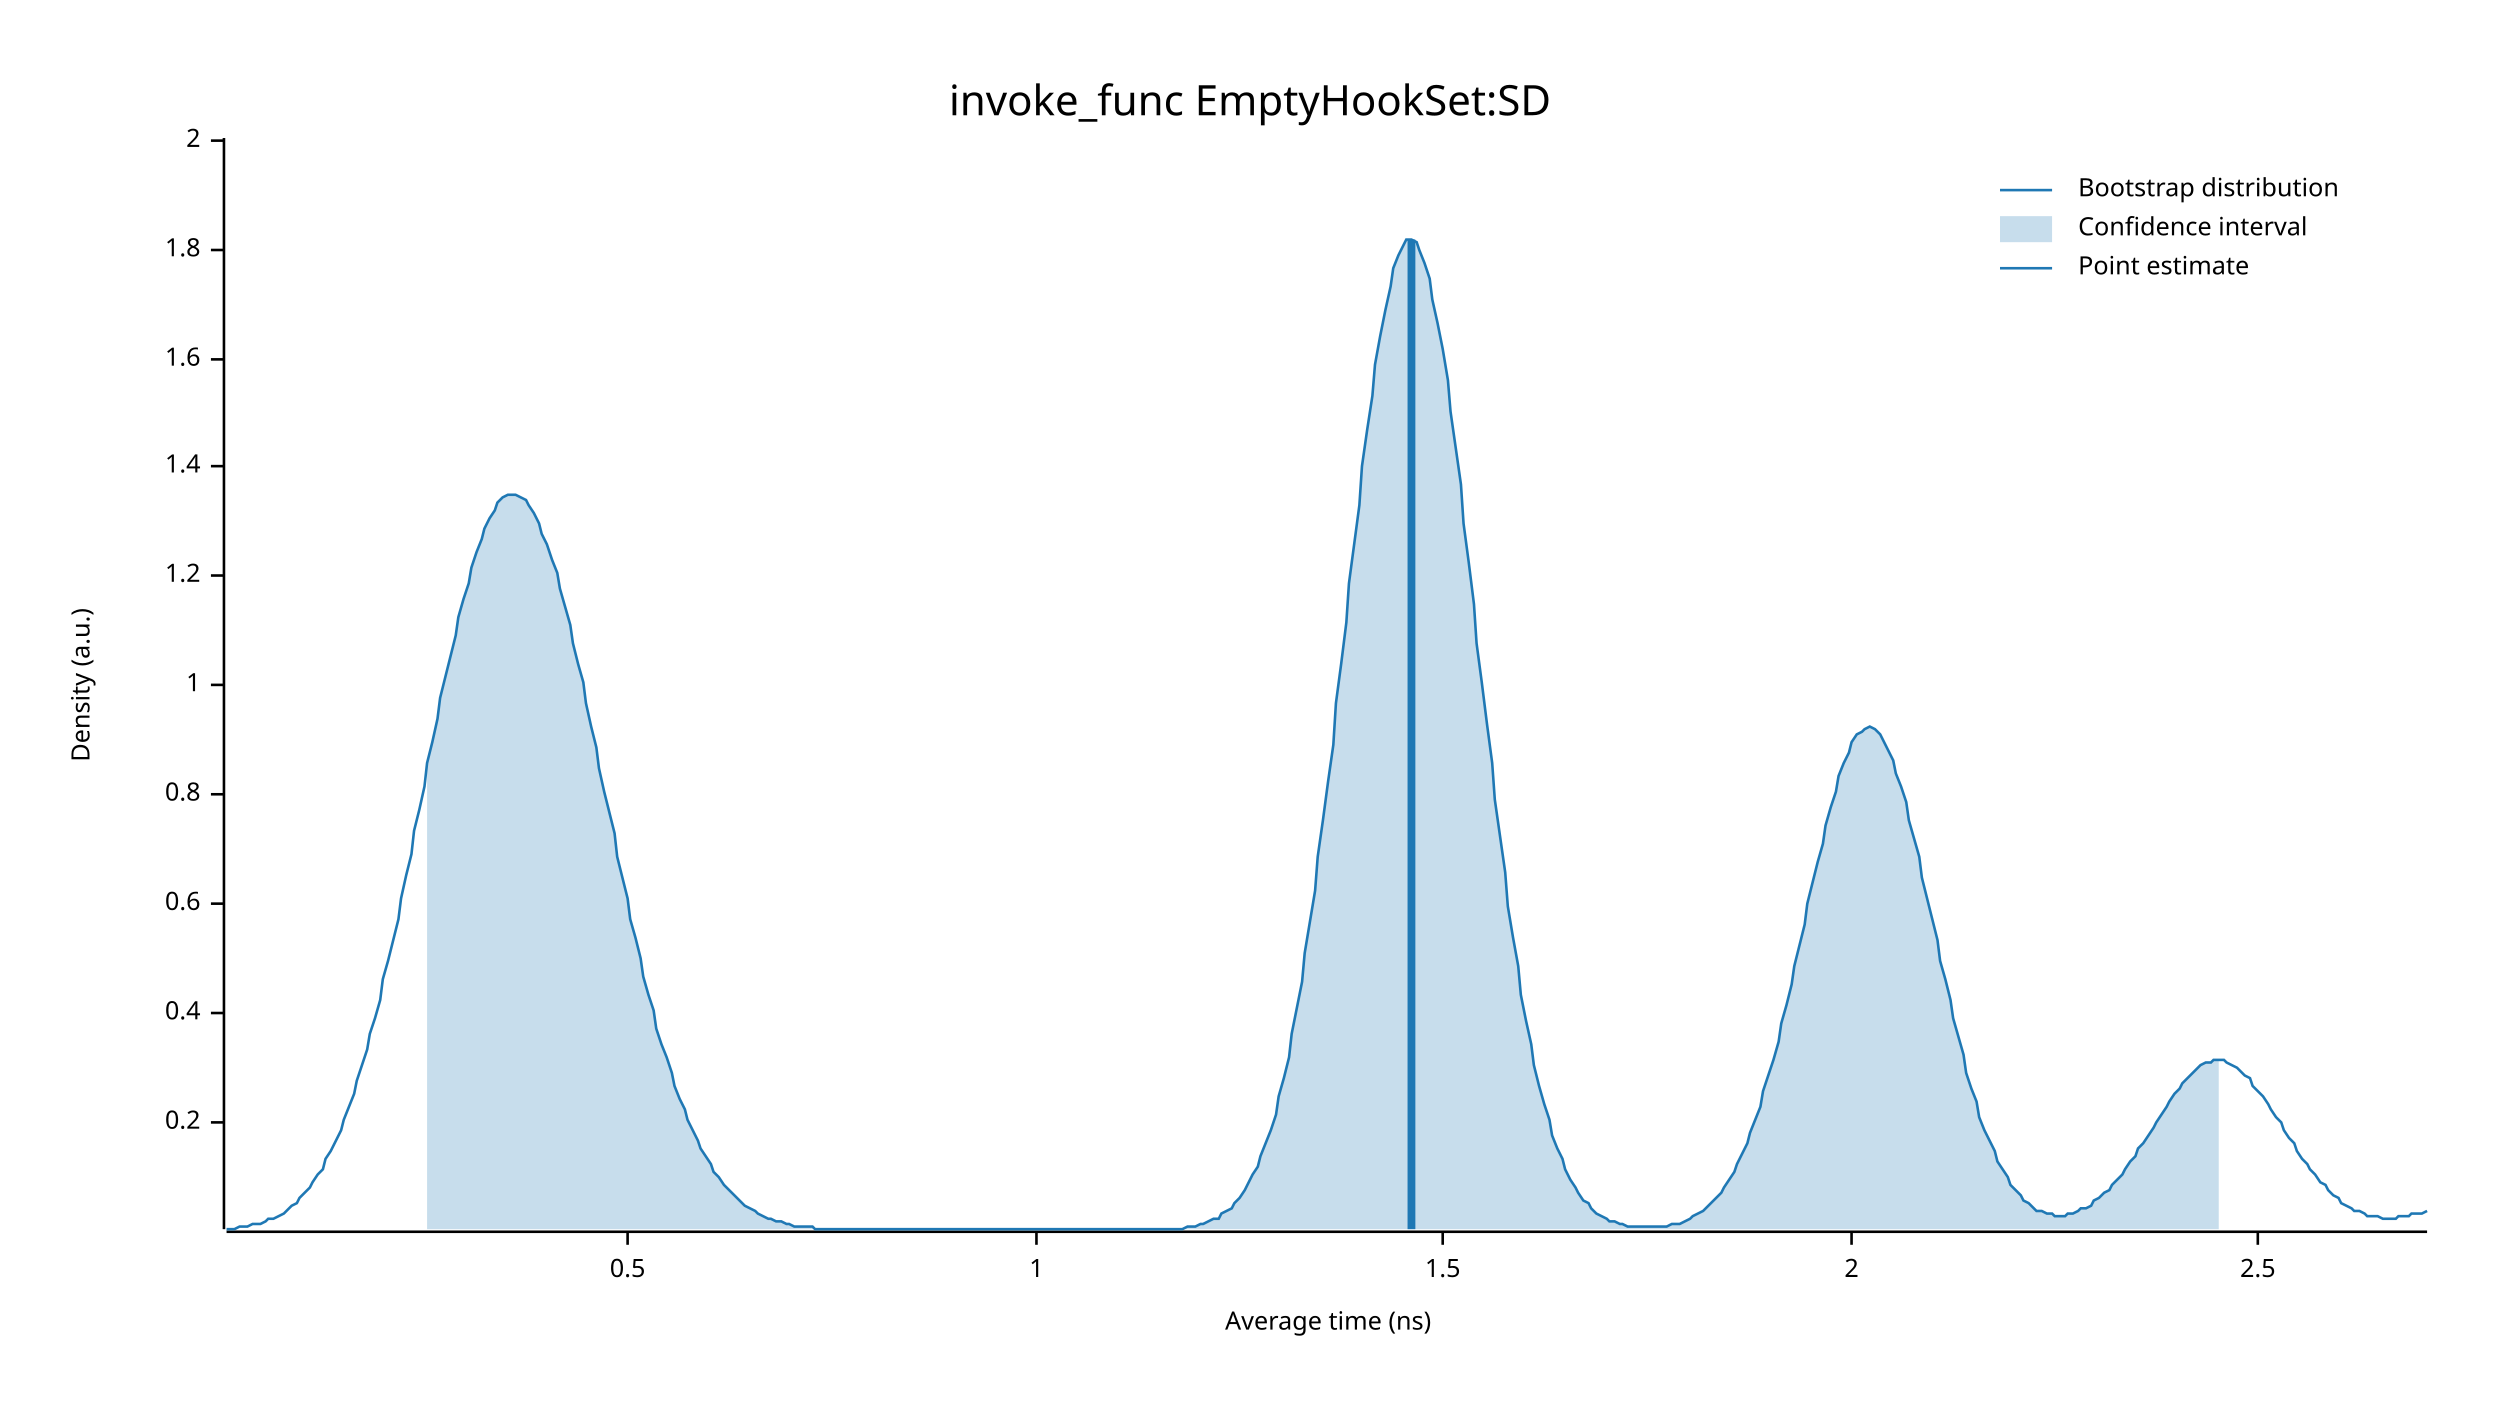
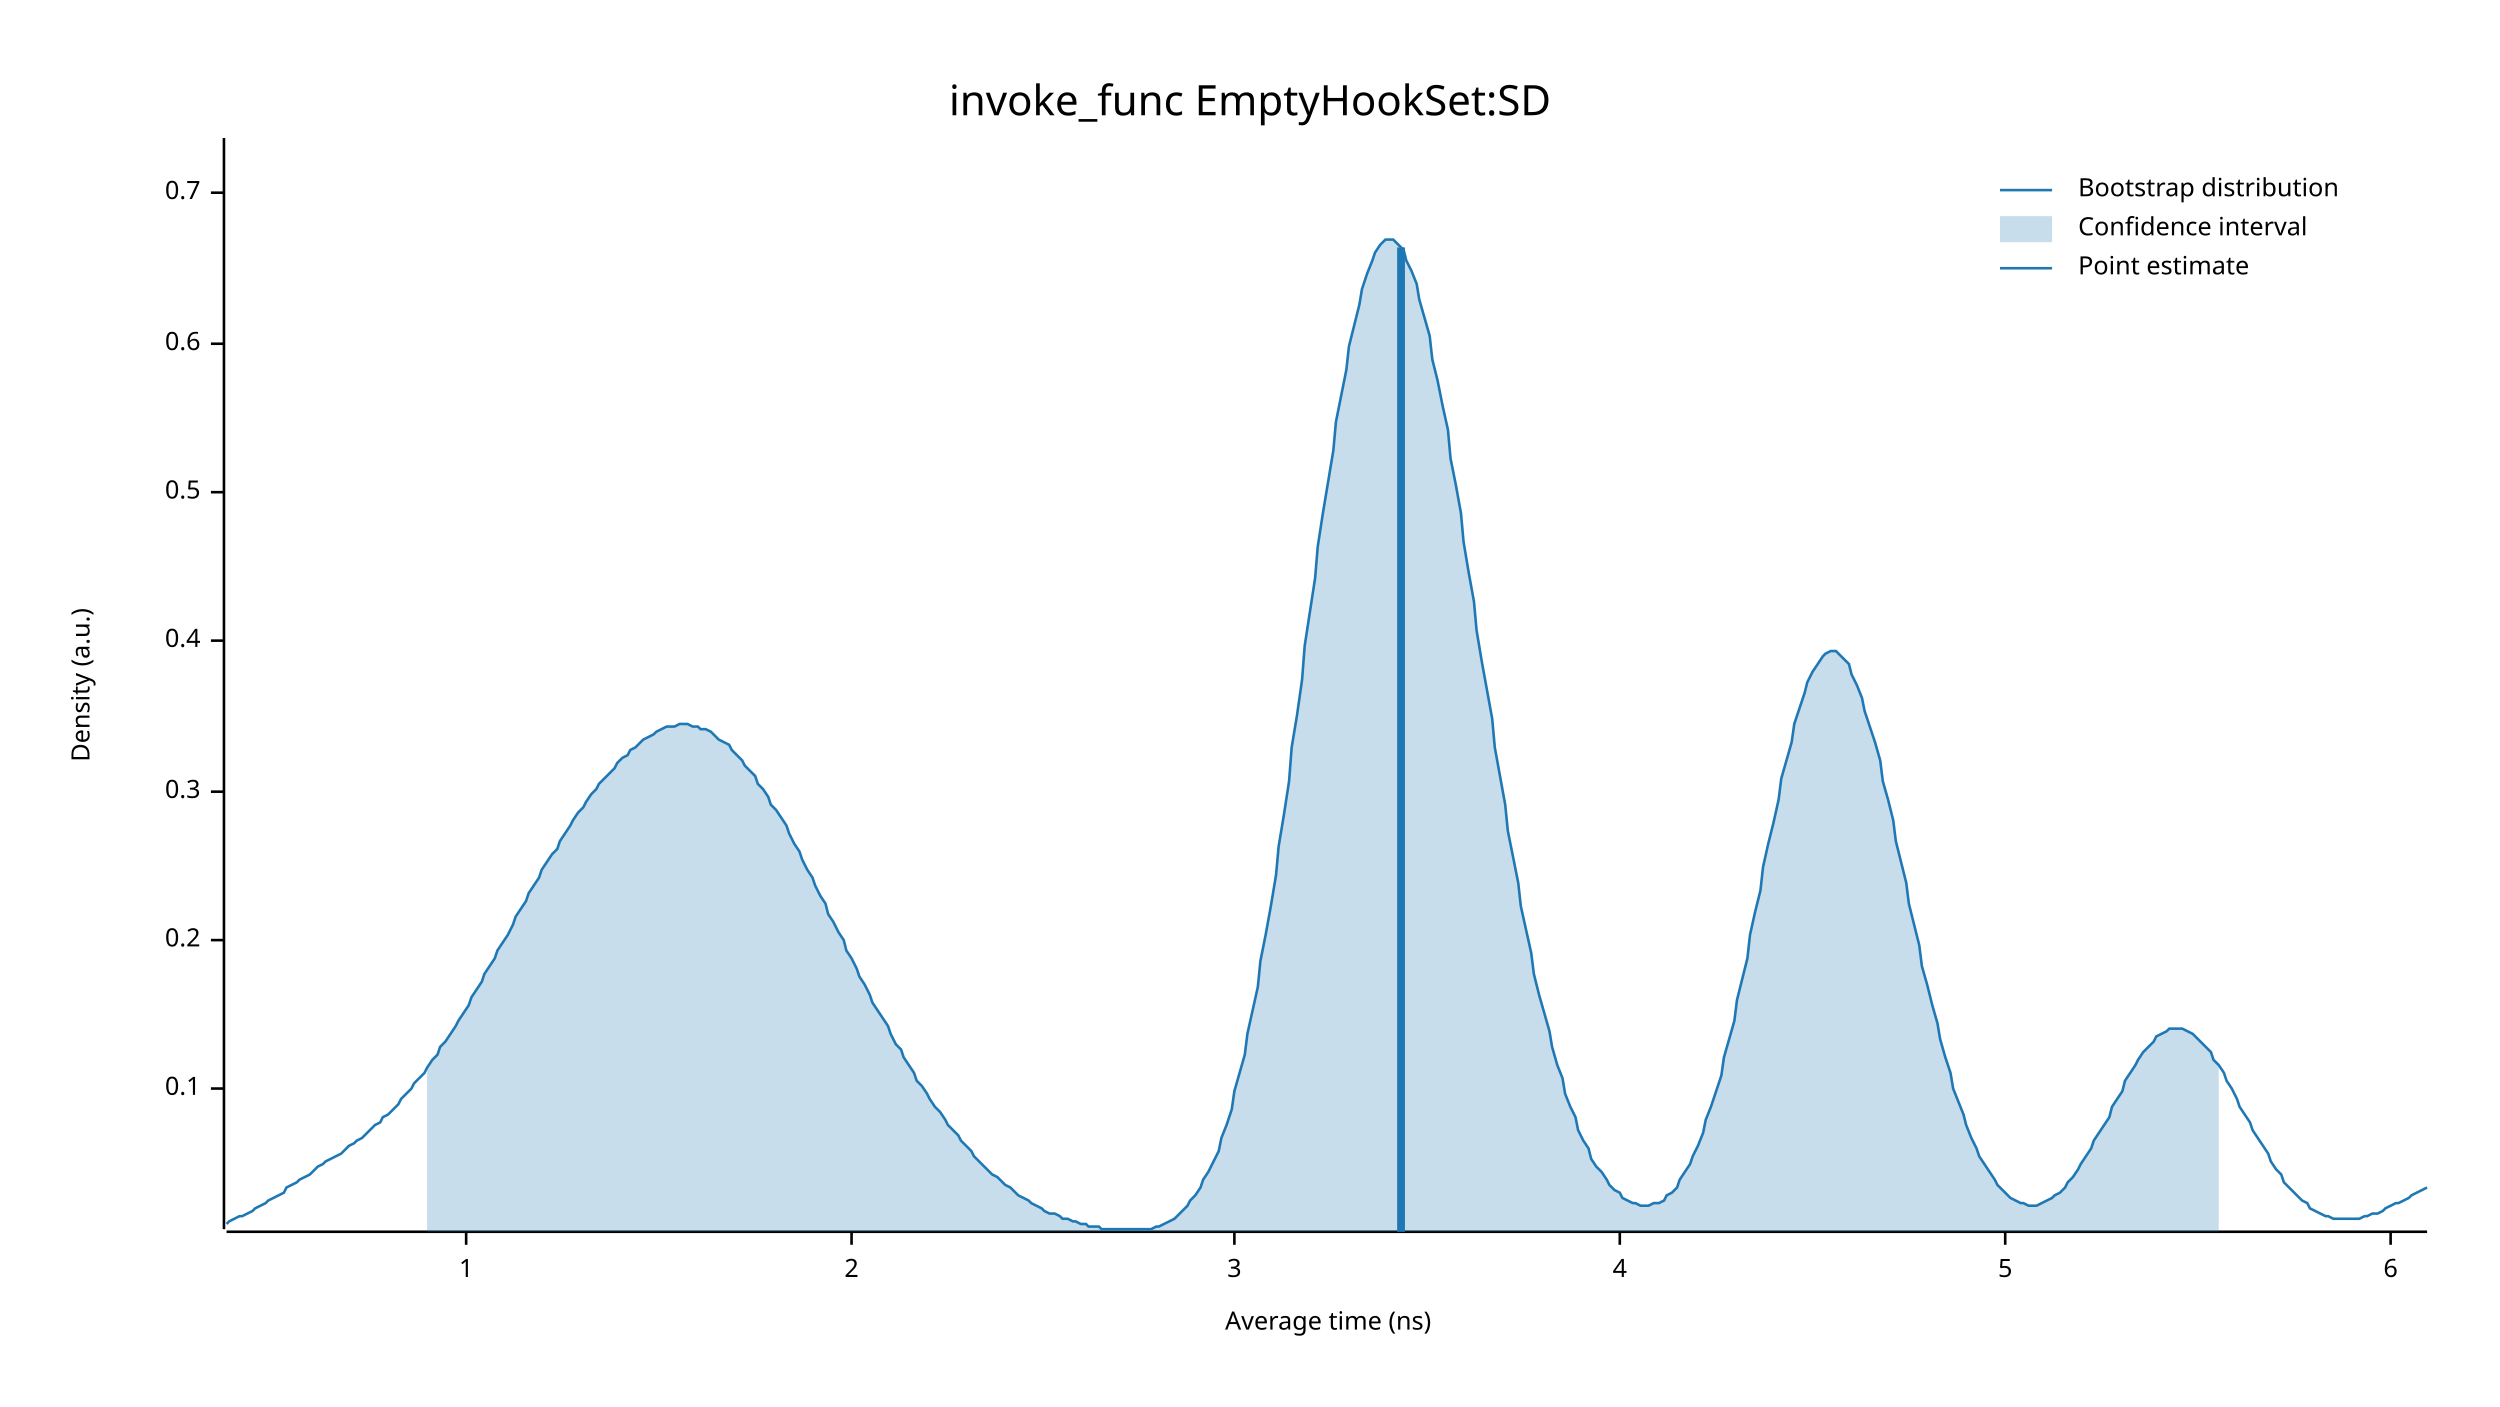
<svg xmlns="http://www.w3.org/2000/svg" width="960" height="540" viewBox="0 0 960 540">
  <text x="480" y="32" dy="0.76em" text-anchor="middle" font-family="sans-serif" font-size="16.129" opacity="1" fill="#000000">
invoke_func EmptyHookSet:SD
</text>
  <text x="27" y="263" dy="0.76em" text-anchor="middle" font-family="sans-serif" font-size="9.677" opacity="1" fill="#000000" transform="rotate(270, 27, 263)">
Density (a.u.)
</text>
  <text x="510" y="513" dy="-0.5ex" text-anchor="middle" font-family="sans-serif" font-size="9.677" opacity="1" fill="#000000">
Average time (ns)
</text>
  <polyline fill="none" opacity="1" stroke="#000000" stroke-width="1" points="86,53 86,472 " />
-   <text x="77" y="431" dy="0.5ex" text-anchor="end" font-family="sans-serif" font-size="9.677" opacity="1" fill="#000000">
+   <text x="77" y="418" dy="0.5ex" text-anchor="end" font-family="sans-serif" font-size="9.677" opacity="1" fill="#000000">
+ 0.1
+ </text>
+   <polyline fill="none" opacity="1" stroke="#000000" stroke-width="1" points="81,418 86,418 " />
+   <text x="77" y="361" dy="0.5ex" text-anchor="end" font-family="sans-serif" font-size="9.677" opacity="1" fill="#000000">
0.2
</text>
-   <polyline fill="none" opacity="1" stroke="#000000" stroke-width="1" points="81,431 86,431 " />
-   <text x="77" y="389" dy="0.5ex" text-anchor="end" font-family="sans-serif" font-size="9.677" opacity="1" fill="#000000">
+   <polyline fill="none" opacity="1" stroke="#000000" stroke-width="1" points="81,361 86,361 " />
+   <text x="77" y="304" dy="0.5ex" text-anchor="end" font-family="sans-serif" font-size="9.677" opacity="1" fill="#000000">
+ 0.3
+ </text>
+   <polyline fill="none" opacity="1" stroke="#000000" stroke-width="1" points="81,304 86,304 " />
+   <text x="77" y="246" dy="0.5ex" text-anchor="end" font-family="sans-serif" font-size="9.677" opacity="1" fill="#000000">
0.4
</text>
-   <polyline fill="none" opacity="1" stroke="#000000" stroke-width="1" points="81,389 86,389 " />
-   <text x="77" y="347" dy="0.5ex" text-anchor="end" font-family="sans-serif" font-size="9.677" opacity="1" fill="#000000">
+   <polyline fill="none" opacity="1" stroke="#000000" stroke-width="1" points="81,246 86,246 " />
+   <text x="77" y="189" dy="0.5ex" text-anchor="end" font-family="sans-serif" font-size="9.677" opacity="1" fill="#000000">
+ 0.5
+ </text>
+   <polyline fill="none" opacity="1" stroke="#000000" stroke-width="1" points="81,189 86,189 " />
+   <text x="77" y="132" dy="0.5ex" text-anchor="end" font-family="sans-serif" font-size="9.677" opacity="1" fill="#000000">
0.6
</text>
-   <polyline fill="none" opacity="1" stroke="#000000" stroke-width="1" points="81,347 86,347 " />
-   <text x="77" y="305" dy="0.5ex" text-anchor="end" font-family="sans-serif" font-size="9.677" opacity="1" fill="#000000">
- 0.8
+   <polyline fill="none" opacity="1" stroke="#000000" stroke-width="1" points="81,132 86,132 " />
+   <text x="77" y="74" dy="0.5ex" text-anchor="end" font-family="sans-serif" font-size="9.677" opacity="1" fill="#000000">
+ 0.7
</text>
-   <polyline fill="none" opacity="1" stroke="#000000" stroke-width="1" points="81,305 86,305 " />
-   <text x="77" y="263" dy="0.5ex" text-anchor="end" font-family="sans-serif" font-size="9.677" opacity="1" fill="#000000">
+   <polyline fill="none" opacity="1" stroke="#000000" stroke-width="1" points="81,74 86,74 " />
+   <polyline fill="none" opacity="1" stroke="#000000" stroke-width="1" points="87,473 932,473 " />
+   <text x="179" y="483" dy="0.76em" text-anchor="middle" font-family="sans-serif" font-size="9.677" opacity="1" fill="#000000">
1
</text>
-   <polyline fill="none" opacity="1" stroke="#000000" stroke-width="1" points="81,263 86,263 " />
-   <text x="77" y="221" dy="0.5ex" text-anchor="end" font-family="sans-serif" font-size="9.677" opacity="1" fill="#000000">
- 1.2
- </text>
-   <polyline fill="none" opacity="1" stroke="#000000" stroke-width="1" points="81,221 86,221 " />
-   <text x="77" y="179" dy="0.5ex" text-anchor="end" font-family="sans-serif" font-size="9.677" opacity="1" fill="#000000">
- 1.4
- </text>
-   <polyline fill="none" opacity="1" stroke="#000000" stroke-width="1" points="81,179 86,179 " />
-   <text x="77" y="138" dy="0.5ex" text-anchor="end" font-family="sans-serif" font-size="9.677" opacity="1" fill="#000000">
- 1.6
- </text>
-   <polyline fill="none" opacity="1" stroke="#000000" stroke-width="1" points="81,138 86,138 " />
-   <text x="77" y="96" dy="0.5ex" text-anchor="end" font-family="sans-serif" font-size="9.677" opacity="1" fill="#000000">
- 1.8
- </text>
-   <polyline fill="none" opacity="1" stroke="#000000" stroke-width="1" points="81,96 86,96 " />
-   <text x="77" y="54" dy="0.5ex" text-anchor="end" font-family="sans-serif" font-size="9.677" opacity="1" fill="#000000">
+   <polyline fill="none" opacity="1" stroke="#000000" stroke-width="1" points="179,473 179,478 " />
+   <text x="327" y="483" dy="0.76em" text-anchor="middle" font-family="sans-serif" font-size="9.677" opacity="1" fill="#000000">
2
</text>
-   <polyline fill="none" opacity="1" stroke="#000000" stroke-width="1" points="81,54 86,54 " />
-   <polyline fill="none" opacity="1" stroke="#000000" stroke-width="1" points="87,473 932,473 " />
-   <text x="241" y="483" dy="0.76em" text-anchor="middle" font-family="sans-serif" font-size="9.677" opacity="1" fill="#000000">
- 0.5
+   <polyline fill="none" opacity="1" stroke="#000000" stroke-width="1" points="327,473 327,478 " />
+   <text x="474" y="483" dy="0.76em" text-anchor="middle" font-family="sans-serif" font-size="9.677" opacity="1" fill="#000000">
+ 3
</text>
-   <polyline fill="none" opacity="1" stroke="#000000" stroke-width="1" points="241,473 241,478 " />
-   <text x="398" y="483" dy="0.76em" text-anchor="middle" font-family="sans-serif" font-size="9.677" opacity="1" fill="#000000">
- 1
+   <polyline fill="none" opacity="1" stroke="#000000" stroke-width="1" points="474,473 474,478 " />
+   <text x="622" y="483" dy="0.76em" text-anchor="middle" font-family="sans-serif" font-size="9.677" opacity="1" fill="#000000">
+ 4
</text>
-   <polyline fill="none" opacity="1" stroke="#000000" stroke-width="1" points="398,473 398,478 " />
-   <text x="554" y="483" dy="0.76em" text-anchor="middle" font-family="sans-serif" font-size="9.677" opacity="1" fill="#000000">
- 1.5
+   <polyline fill="none" opacity="1" stroke="#000000" stroke-width="1" points="622,473 622,478 " />
+   <text x="770" y="483" dy="0.76em" text-anchor="middle" font-family="sans-serif" font-size="9.677" opacity="1" fill="#000000">
+ 5
</text>
-   <polyline fill="none" opacity="1" stroke="#000000" stroke-width="1" points="554,473 554,478 " />
-   <text x="711" y="483" dy="0.76em" text-anchor="middle" font-family="sans-serif" font-size="9.677" opacity="1" fill="#000000">
- 2
+   <polyline fill="none" opacity="1" stroke="#000000" stroke-width="1" points="770,473 770,478 " />
+   <text x="918" y="483" dy="0.76em" text-anchor="middle" font-family="sans-serif" font-size="9.677" opacity="1" fill="#000000">
+ 6
</text>
-   <polyline fill="none" opacity="1" stroke="#000000" stroke-width="1" points="711,473 711,478 " />
-   <text x="867" y="483" dy="0.76em" text-anchor="middle" font-family="sans-serif" font-size="9.677" opacity="1" fill="#000000">
- 2.5
- </text>
-   <polyline fill="none" opacity="1" stroke="#000000" stroke-width="1" points="867,473 867,478 " />
-   <polyline fill="none" opacity="1" stroke="#1F78B4" stroke-width="1" points="87,472 88,472 90,472 92,471 93,471 95,471 97,470 98,470 100,470 102,469 103,468 105,468 107,467 109,466 110,465 112,463 114,462 115,460 117,458 119,456 120,454 122,451 124,449 125,445 127,442 129,438 131,434 132,430 134,425 136,420 137,415 139,409 141,403 142,397 144,391 146,384 147,376 149,369 151,361 153,353 154,345 156,336 158,328 159,319 161,311 163,302 164,293 166,285 168,276 169,268 171,260 173,252 175,244 176,237 178,230 180,224 181,218 183,212 185,207 186,203 188,199 190,196 191,193 193,191 195,190 197,190 198,190 200,191 202,192 203,194 205,197 207,201 208,205 210,209 212,215 214,220 215,226 217,233 219,240 220,247 222,255 224,262 225,270 227,279 229,287 230,295 232,304 234,312 236,320 237,329 239,337 241,345 242,353 244,360 246,368 247,375 249,382 251,388 252,395 254,401 256,406 258,412 259,417 261,422 263,426 264,430 266,434 268,438 269,441 271,444 273,447 274,450 276,452 278,455 280,457 281,458 283,460 285,462 286,463 288,464 290,465 291,466 293,467 295,468 296,468 298,469 300,469 302,470 303,470 305,471 307,471 308,471 310,471 312,471 313,472 315,472 317,472 318,472 320,472 322,472 324,472 325,472 327,472 329,472 330,472 332,472 334,472 335,472 337,472 339,472 341,472 342,472 344,472 346,472 347,472 349,472 351,472 352,472 354,472 356,472 357,472 359,472 361,472 363,472 364,472 366,472 368,472 369,472 371,472 373,472 374,472 376,472 378,472 379,472 381,472 383,472 385,472 386,472 388,472 390,472 391,472 393,472 395,472 396,472 398,472 400,472 401,472 403,472 405,472 407,472 408,472 410,472 412,472 413,472 415,472 417,472 418,472 420,472 422,472 423,472 425,472 427,472 429,472 430,472 432,472 434,472 435,472 437,472 439,472 440,472 442,472 444,472 445,472 447,472 449,472 451,472 452,472 454,472 456,471 457,471 459,471 461,470 462,470 464,469 466,468 468,468 469,466 471,465 473,464 474,462 476,460 478,457 479,455 481,451 483,448 484,444 486,439 488,434 490,428 491,421 493,414 495,406 496,397 498,387 500,377 501,366 503,354 505,342 506,329 508,315 510,300 512,286 513,270 515,255 517,239 518,224 520,209 522,194 523,179 525,165 527,152 528,140 530,129 532,119 534,110 535,103 537,98 539,94 540,92 542,92 544,93 545,96 547,101 549,107 550,115 552,124 554,134 556,146 557,158 559,172 561,186 562,201 564,216 566,232 567,247 569,262 571,278 573,293 574,307 576,321 578,335 579,348 581,360 583,371 584,382 586,392 588,401 589,409 591,417 593,424 595,430 596,436 598,441 600,445 601,449 603,453 605,456 606,458 608,461 610,462 611,464 613,466 615,467 617,468 618,469 620,469 622,470 623,470 625,471 627,471 628,471 630,471 632,471 633,471 635,471 637,471 639,471 640,471 642,470 644,470 645,470 647,469 649,468 650,467 652,466 654,465 655,464 657,462 659,460 661,458 662,456 664,453 666,450 667,447 669,443 671,439 672,435 674,430 676,425 677,419 679,413 681,407 683,400 684,393 686,386 688,378 689,371 691,363 693,355 694,347 696,339 698,331 700,324 701,317 703,310 705,304 706,298 708,293 710,289 711,285 713,282 715,281 716,280 718,279 720,280 722,282 723,284 725,288 727,292 728,297 730,302 732,308 733,315 735,322 737,329 738,337 740,345 742,353 744,361 745,369 747,376 749,384 750,391 752,398 754,405 755,412 757,418 759,423 760,429 762,434 764,438 766,442 767,446 769,449 771,452 772,455 774,457 776,459 777,461 779,462 781,464 782,465 784,465 786,466 788,466 789,467 791,467 793,467 794,466 796,466 798,465 799,464 801,464 803,463 804,461 806,460 808,458 810,457 811,455 813,453 815,451 816,449 818,446 820,444 821,441 823,439 825,436 827,433 828,431 830,428 832,425 833,423 835,420 837,418 838,416 840,414 842,412 843,411 845,409 847,408 849,408 850,407 852,407 854,407 855,408 857,409 859,410 860,411 862,413 864,414 865,417 867,419 869,421 871,424 872,426 874,429 876,431 877,434 879,437 881,439 882,442 884,445 886,447 887,449 889,451 891,454 893,455 894,457 896,459 898,460 899,462 901,463 903,464 904,465 906,465 908,466 909,467 911,467 913,467 915,468 916,468 918,468 920,468 921,467 923,467 925,467 926,466 928,466 930,466 932,465 " />
-   <polygon opacity="0.25" fill="#1F78B4" points="164,293 166,285 168,276 169,268 171,260 173,252 175,244 176,237 178,230 180,224 181,218 183,212 185,207 186,203 188,199 190,196 191,193 193,191 195,190 197,190 198,190 200,191 202,192 203,194 205,197 207,201 208,205 210,209 212,215 214,220 215,226 217,233 219,240 220,247 222,255 224,262 225,270 227,279 229,287 230,295 232,304 234,312 236,320 237,329 239,337 241,345 242,353 244,360 246,368 247,375 249,382 251,388 252,395 254,401 256,406 258,412 259,417 261,422 263,426 264,430 266,434 268,438 269,441 271,444 273,447 274,450 276,452 278,455 280,457 281,458 283,460 285,462 286,463 288,464 290,465 291,466 293,467 295,468 296,468 298,469 300,469 302,470 303,470 305,471 307,471 308,471 310,471 312,471 313,472 315,472 317,472 318,472 320,472 322,472 324,472 325,472 327,472 329,472 330,472 332,472 334,472 335,472 337,472 339,472 341,472 342,472 344,472 346,472 347,472 349,472 351,472 352,472 354,472 356,472 357,472 359,472 361,472 363,472 364,472 366,472 368,472 369,472 371,472 373,472 374,472 376,472 378,472 379,472 381,472 383,472 385,472 386,472 388,472 390,472 391,472 393,472 395,472 396,472 398,472 400,472 401,472 403,472 405,472 407,472 408,472 410,472 412,472 413,472 415,472 417,472 418,472 420,472 422,472 423,472 425,472 427,472 429,472 430,472 432,472 434,472 435,472 437,472 439,472 440,472 442,472 444,472 445,472 447,472 449,472 451,472 452,472 454,472 456,471 457,471 459,471 461,470 462,470 464,469 466,468 468,468 469,466 471,465 473,464 474,462 476,460 478,457 479,455 481,451 483,448 484,444 486,439 488,434 490,428 491,421 493,414 495,406 496,397 498,387 500,377 501,366 503,354 505,342 506,329 508,315 510,300 512,286 513,270 515,255 517,239 518,224 520,209 522,194 523,179 525,165 527,152 528,140 530,129 532,119 534,110 535,103 537,98 539,94 540,92 542,92 544,93 545,96 547,101 549,107 550,115 552,124 554,134 556,146 557,158 559,172 561,186 562,201 564,216 566,232 567,247 569,262 571,278 573,293 574,307 576,321 578,335 579,348 581,360 583,371 584,382 586,392 588,401 589,409 591,417 593,424 595,430 596,436 598,441 600,445 601,449 603,453 605,456 606,458 608,461 610,462 611,464 613,466 615,467 617,468 618,469 620,469 622,470 623,470 625,471 627,471 628,471 630,471 632,471 633,471 635,471 637,471 639,471 640,471 642,470 644,470 645,470 647,469 649,468 650,467 652,466 654,465 655,464 657,462 659,460 661,458 662,456 664,453 666,450 667,447 669,443 671,439 672,435 674,430 676,425 677,419 679,413 681,407 683,400 684,393 686,386 688,378 689,371 691,363 693,355 694,347 696,339 698,331 700,324 701,317 703,310 705,304 706,298 708,293 710,289 711,285 713,282 715,281 716,280 718,279 720,280 722,282 723,284 725,288 727,292 728,297 730,302 732,308 733,315 735,322 737,329 738,337 740,345 742,353 744,361 745,369 747,376 749,384 750,391 752,398 754,405 755,412 757,418 759,423 760,429 762,434 764,438 766,442 767,446 769,449 771,452 772,455 774,457 776,459 777,461 779,462 781,464 782,465 784,465 786,466 788,466 789,467 791,467 793,467 794,466 796,466 798,465 799,464 801,464 803,463 804,461 806,460 808,458 810,457 811,455 813,453 815,451 816,449 818,446 820,444 821,441 823,439 825,436 827,433 828,431 830,428 832,425 833,423 835,420 837,418 838,416 840,414 842,412 843,411 845,409 847,408 849,408 850,407 852,407 852,472 164,472 " />
-   <polyline fill="none" opacity="1" stroke="#1F78B4" stroke-width="3" points="542,472 542,92 " />
+   <polyline fill="none" opacity="1" stroke="#000000" stroke-width="1" points="918,473 918,478 " />
+   <polyline fill="none" opacity="1" stroke="#1F78B4" stroke-width="1" points="87,470 88,469 90,468 92,467 93,467 95,466 97,465 98,464 100,463 102,462 103,461 105,460 107,459 109,458 110,456 112,455 114,454 115,453 117,452 119,451 120,450 122,448 124,447 125,446 127,445 129,444 131,443 132,442 134,440 136,439 137,438 139,437 141,435 142,434 144,432 146,431 147,429 149,428 151,426 153,424 154,422 156,420 158,418 159,416 161,414 163,412 164,410 166,407 168,405 169,402 171,400 173,397 175,394 176,392 178,389 180,386 181,383 183,380 185,377 186,374 188,371 190,368 191,365 193,362 195,359 197,355 198,352 200,349 202,346 203,343 205,340 207,337 208,334 210,331 212,328 214,326 215,323 217,320 219,317 220,315 222,312 224,310 225,308 227,305 229,303 230,301 232,299 234,297 236,295 237,293 239,291 241,290 242,288 244,287 246,285 247,284 249,283 251,282 252,281 254,280 256,279 258,279 259,279 261,278 263,278 264,278 266,279 268,279 269,280 271,280 273,281 274,282 276,284 278,285 280,286 281,288 283,290 285,292 286,294 288,296 290,298 291,301 293,303 295,306 296,309 298,311 300,314 302,317 303,320 305,324 307,327 308,330 310,334 312,337 313,340 315,344 317,347 318,351 320,354 322,358 324,361 325,365 327,368 329,372 330,375 332,378 334,382 335,385 337,388 339,391 341,394 342,397 344,401 346,403 347,406 349,409 351,412 352,415 354,417 356,420 357,422 359,425 361,427 363,430 364,432 366,434 368,436 369,438 371,440 373,442 374,444 376,446 378,448 379,449 381,451 383,452 385,454 386,455 388,456 390,458 391,459 393,460 395,461 396,462 398,463 400,464 401,465 403,466 405,466 407,467 408,468 410,468 412,469 413,469 415,470 417,470 418,471 420,471 422,471 423,472 425,472 427,472 429,472 430,472 432,472 434,472 435,472 437,472 439,472 440,472 442,472 444,471 445,471 447,470 449,469 451,468 452,467 454,465 456,463 457,461 459,459 461,456 462,453 464,450 466,446 468,442 469,437 471,432 473,426 474,419 476,412 478,405 479,397 481,388 483,379 484,369 486,359 488,348 490,336 491,325 493,313 495,300 496,287 498,275 500,261 501,248 503,235 505,222 506,210 508,197 510,185 512,173 513,162 515,152 517,142 518,133 520,125 522,117 523,111 525,105 527,100 528,97 530,94 532,92 534,92 535,92 537,94 539,96 540,100 542,104 544,109 545,115 547,122 549,129 550,138 552,146 554,156 556,165 557,176 559,186 561,197 562,208 564,220 566,231 567,242 569,254 571,265 573,276 574,287 576,298 578,309 579,319 581,329 583,339 584,348 586,357 588,366 589,374 591,382 593,389 595,396 596,402 598,409 600,414 601,420 603,425 605,429 606,434 608,438 610,441 611,445 613,448 615,450 617,453 618,455 620,457 622,458 623,460 625,461 627,462 628,462 630,463 632,463 633,463 635,462 637,462 639,461 640,459 642,458 644,456 645,453 647,450 649,447 650,444 652,440 654,435 655,430 657,425 659,419 661,413 662,406 664,399 666,392 667,384 669,376 671,368 672,359 674,350 676,342 677,333 679,324 681,316 683,307 684,299 686,292 688,285 689,278 691,272 693,266 694,262 696,258 698,255 700,252 701,251 703,250 705,250 706,251 708,253 710,255 711,259 713,263 715,268 716,273 718,279 720,285 722,292 723,300 725,307 727,315 728,323 730,331 732,339 733,347 735,355 737,363 738,371 740,378 742,386 744,393 745,399 747,406 749,412 750,418 752,423 754,428 755,432 757,437 759,441 760,444 762,447 764,450 766,453 767,455 769,457 771,459 772,460 774,461 776,462 777,462 779,463 781,463 782,463 784,462 786,461 788,460 789,459 791,458 793,456 794,454 796,452 798,449 799,447 801,444 803,441 804,438 806,435 808,432 810,429 811,425 813,422 815,419 816,415 818,412 820,409 821,407 823,404 825,402 827,400 828,398 830,397 832,396 833,395 835,395 837,395 838,395 840,396 842,397 843,398 845,400 847,402 849,404 850,407 852,409 854,412 855,415 857,418 859,422 860,425 862,428 864,431 865,434 867,437 869,440 871,443 872,446 874,449 876,451 877,454 879,456 881,458 882,459 884,461 886,462 887,464 889,465 891,466 893,467 894,467 896,468 898,468 899,468 901,468 903,468 904,468 906,468 908,467 909,467 911,466 913,466 915,465 916,464 918,463 920,462 921,462 923,461 925,460 926,459 928,458 930,457 932,456 " />
+   <polygon opacity="0.25" fill="#1F78B4" points="164,410 166,407 168,405 169,402 171,400 173,397 175,394 176,392 178,389 180,386 181,383 183,380 185,377 186,374 188,371 190,368 191,365 193,362 195,359 197,355 198,352 200,349 202,346 203,343 205,340 207,337 208,334 210,331 212,328 214,326 215,323 217,320 219,317 220,315 222,312 224,310 225,308 227,305 229,303 230,301 232,299 234,297 236,295 237,293 239,291 241,290 242,288 244,287 246,285 247,284 249,283 251,282 252,281 254,280 256,279 258,279 259,279 261,278 263,278 264,278 266,279 268,279 269,280 271,280 273,281 274,282 276,284 278,285 280,286 281,288 283,290 285,292 286,294 288,296 290,298 291,301 293,303 295,306 296,309 298,311 300,314 302,317 303,320 305,324 307,327 308,330 310,334 312,337 313,340 315,344 317,347 318,351 320,354 322,358 324,361 325,365 327,368 329,372 330,375 332,378 334,382 335,385 337,388 339,391 341,394 342,397 344,401 346,403 347,406 349,409 351,412 352,415 354,417 356,420 357,422 359,425 361,427 363,430 364,432 366,434 368,436 369,438 371,440 373,442 374,444 376,446 378,448 379,449 381,451 383,452 385,454 386,455 388,456 390,458 391,459 393,460 395,461 396,462 398,463 400,464 401,465 403,466 405,466 407,467 408,468 410,468 412,469 413,469 415,470 417,470 418,471 420,471 422,471 423,472 425,472 427,472 429,472 430,472 432,472 434,472 435,472 437,472 439,472 440,472 442,472 444,471 445,471 447,470 449,469 451,468 452,467 454,465 456,463 457,461 459,459 461,456 462,453 464,450 466,446 468,442 469,437 471,432 473,426 474,419 476,412 478,405 479,397 481,388 483,379 484,369 486,359 488,348 490,336 491,325 493,313 495,300 496,287 498,275 500,261 501,248 503,235 505,222 506,210 508,197 510,185 512,173 513,162 515,152 517,142 518,133 520,125 522,117 523,111 525,105 527,100 528,97 530,94 532,92 534,92 535,92 537,94 539,96 540,100 542,104 544,109 545,115 547,122 549,129 550,138 552,146 554,156 556,165 557,176 559,186 561,197 562,208 564,220 566,231 567,242 569,254 571,265 573,276 574,287 576,298 578,309 579,319 581,329 583,339 584,348 586,357 588,366 589,374 591,382 593,389 595,396 596,402 598,409 600,414 601,420 603,425 605,429 606,434 608,438 610,441 611,445 613,448 615,450 617,453 618,455 620,457 622,458 623,460 625,461 627,462 628,462 630,463 632,463 633,463 635,462 637,462 639,461 640,459 642,458 644,456 645,453 647,450 649,447 650,444 652,440 654,435 655,430 657,425 659,419 661,413 662,406 664,399 666,392 667,384 669,376 671,368 672,359 674,350 676,342 677,333 679,324 681,316 683,307 684,299 686,292 688,285 689,278 691,272 693,266 694,262 696,258 698,255 700,252 701,251 703,250 705,250 706,251 708,253 710,255 711,259 713,263 715,268 716,273 718,279 720,285 722,292 723,300 725,307 727,315 728,323 730,331 732,339 733,347 735,355 737,363 738,371 740,378 742,386 744,393 745,399 747,406 749,412 750,418 752,423 754,428 755,432 757,437 759,441 760,444 762,447 764,450 766,453 767,455 769,457 771,459 772,460 774,461 776,462 777,462 779,463 781,463 782,463 784,462 786,461 788,460 789,459 791,458 793,456 794,454 796,452 798,449 799,447 801,444 803,441 804,438 806,435 808,432 810,429 811,425 813,422 815,419 816,415 818,412 820,409 821,407 823,404 825,402 827,400 828,398 830,397 832,396 833,395 835,395 837,395 838,395 840,396 842,397 843,398 845,400 847,402 849,404 850,407 852,409 852,473 164,473 " />
+   <polyline fill="none" opacity="1" stroke="#1F78B4" stroke-width="3" points="538,473 538,95 " />
  <text x="798" y="68" dy="0.76em" text-anchor="start" font-family="sans-serif" font-size="9.677" opacity="1" fill="#000000">
Bootstrap distribution
</text>
  <text x="798" y="83" dy="0.76em" text-anchor="start" font-family="sans-serif" font-size="9.677" opacity="1" fill="#000000">
Confidence interval
</text>
  <text x="798" y="98" dy="0.76em" text-anchor="start" font-family="sans-serif" font-size="9.677" opacity="1" fill="#000000">
Point estimate
</text>
  <polyline fill="none" opacity="1" stroke="#1F78B4" stroke-width="1" points="768,73 788,73 " />
  <rect x="768" y="83" width="20" height="10" opacity="0.25" fill="#1F78B4" stroke="none" />
  <polyline fill="none" opacity="1" stroke="#1F78B4" stroke-width="1" points="768,103 788,103 " />
</svg>
